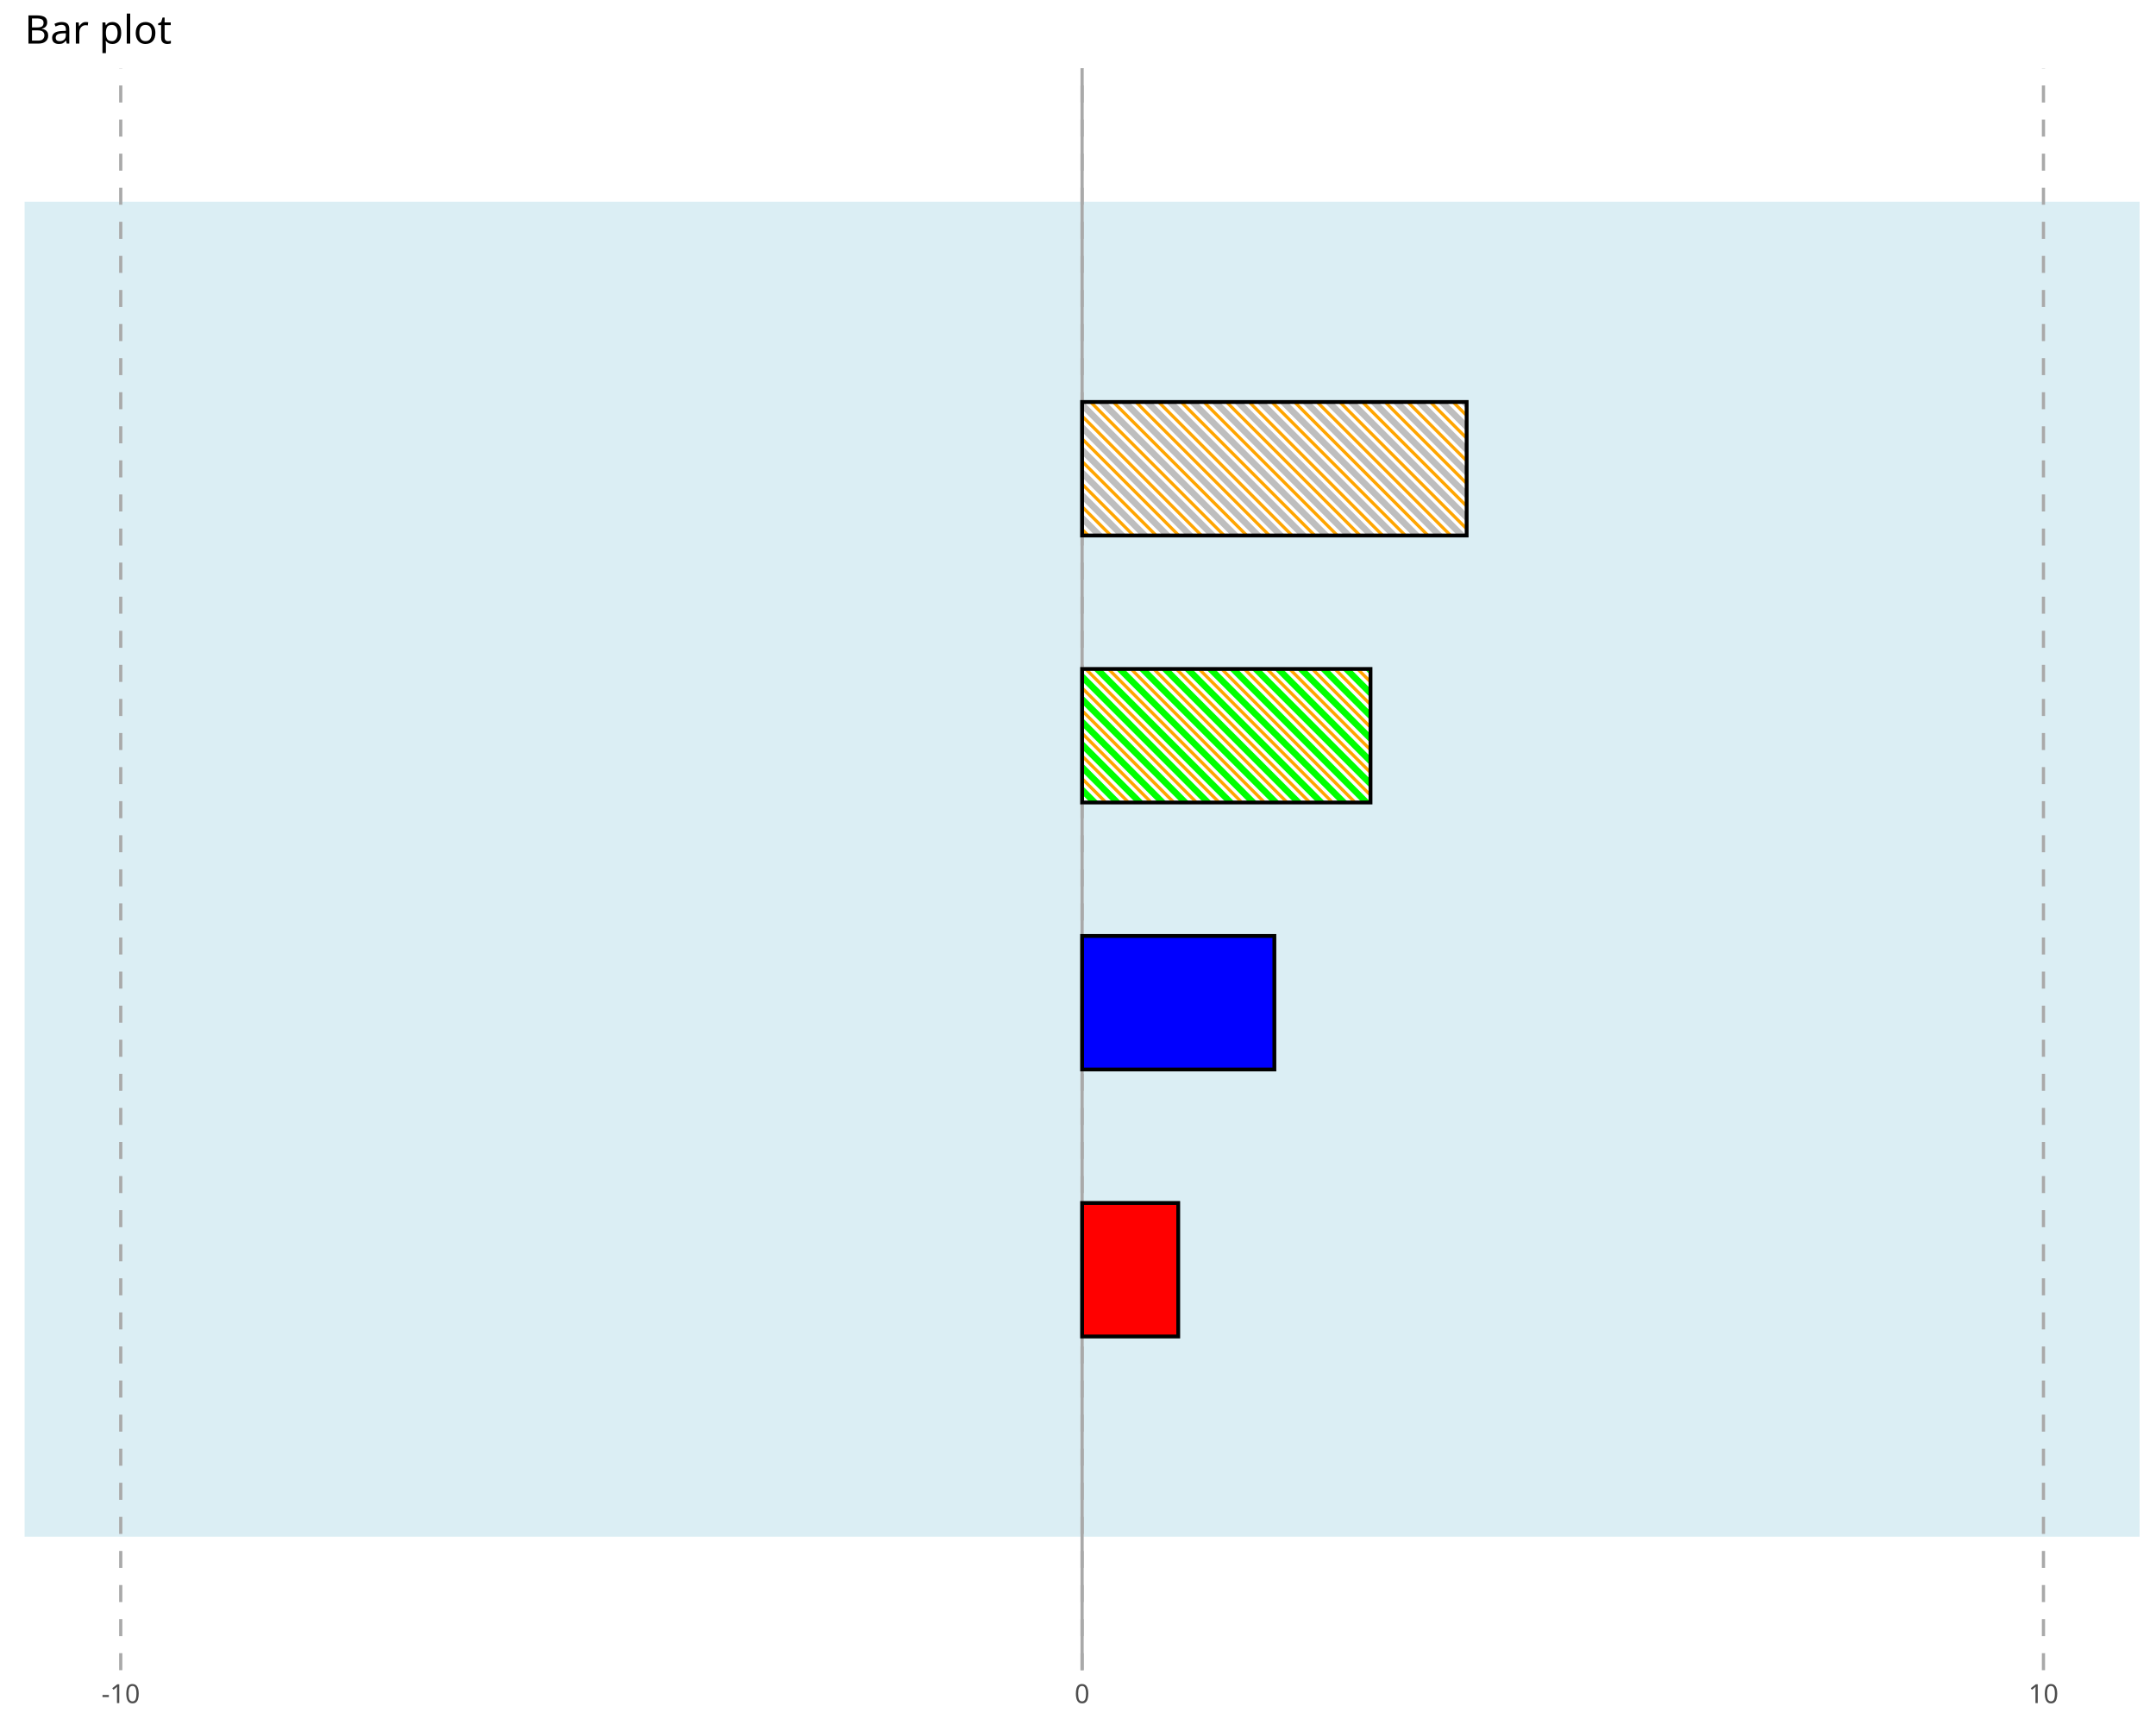
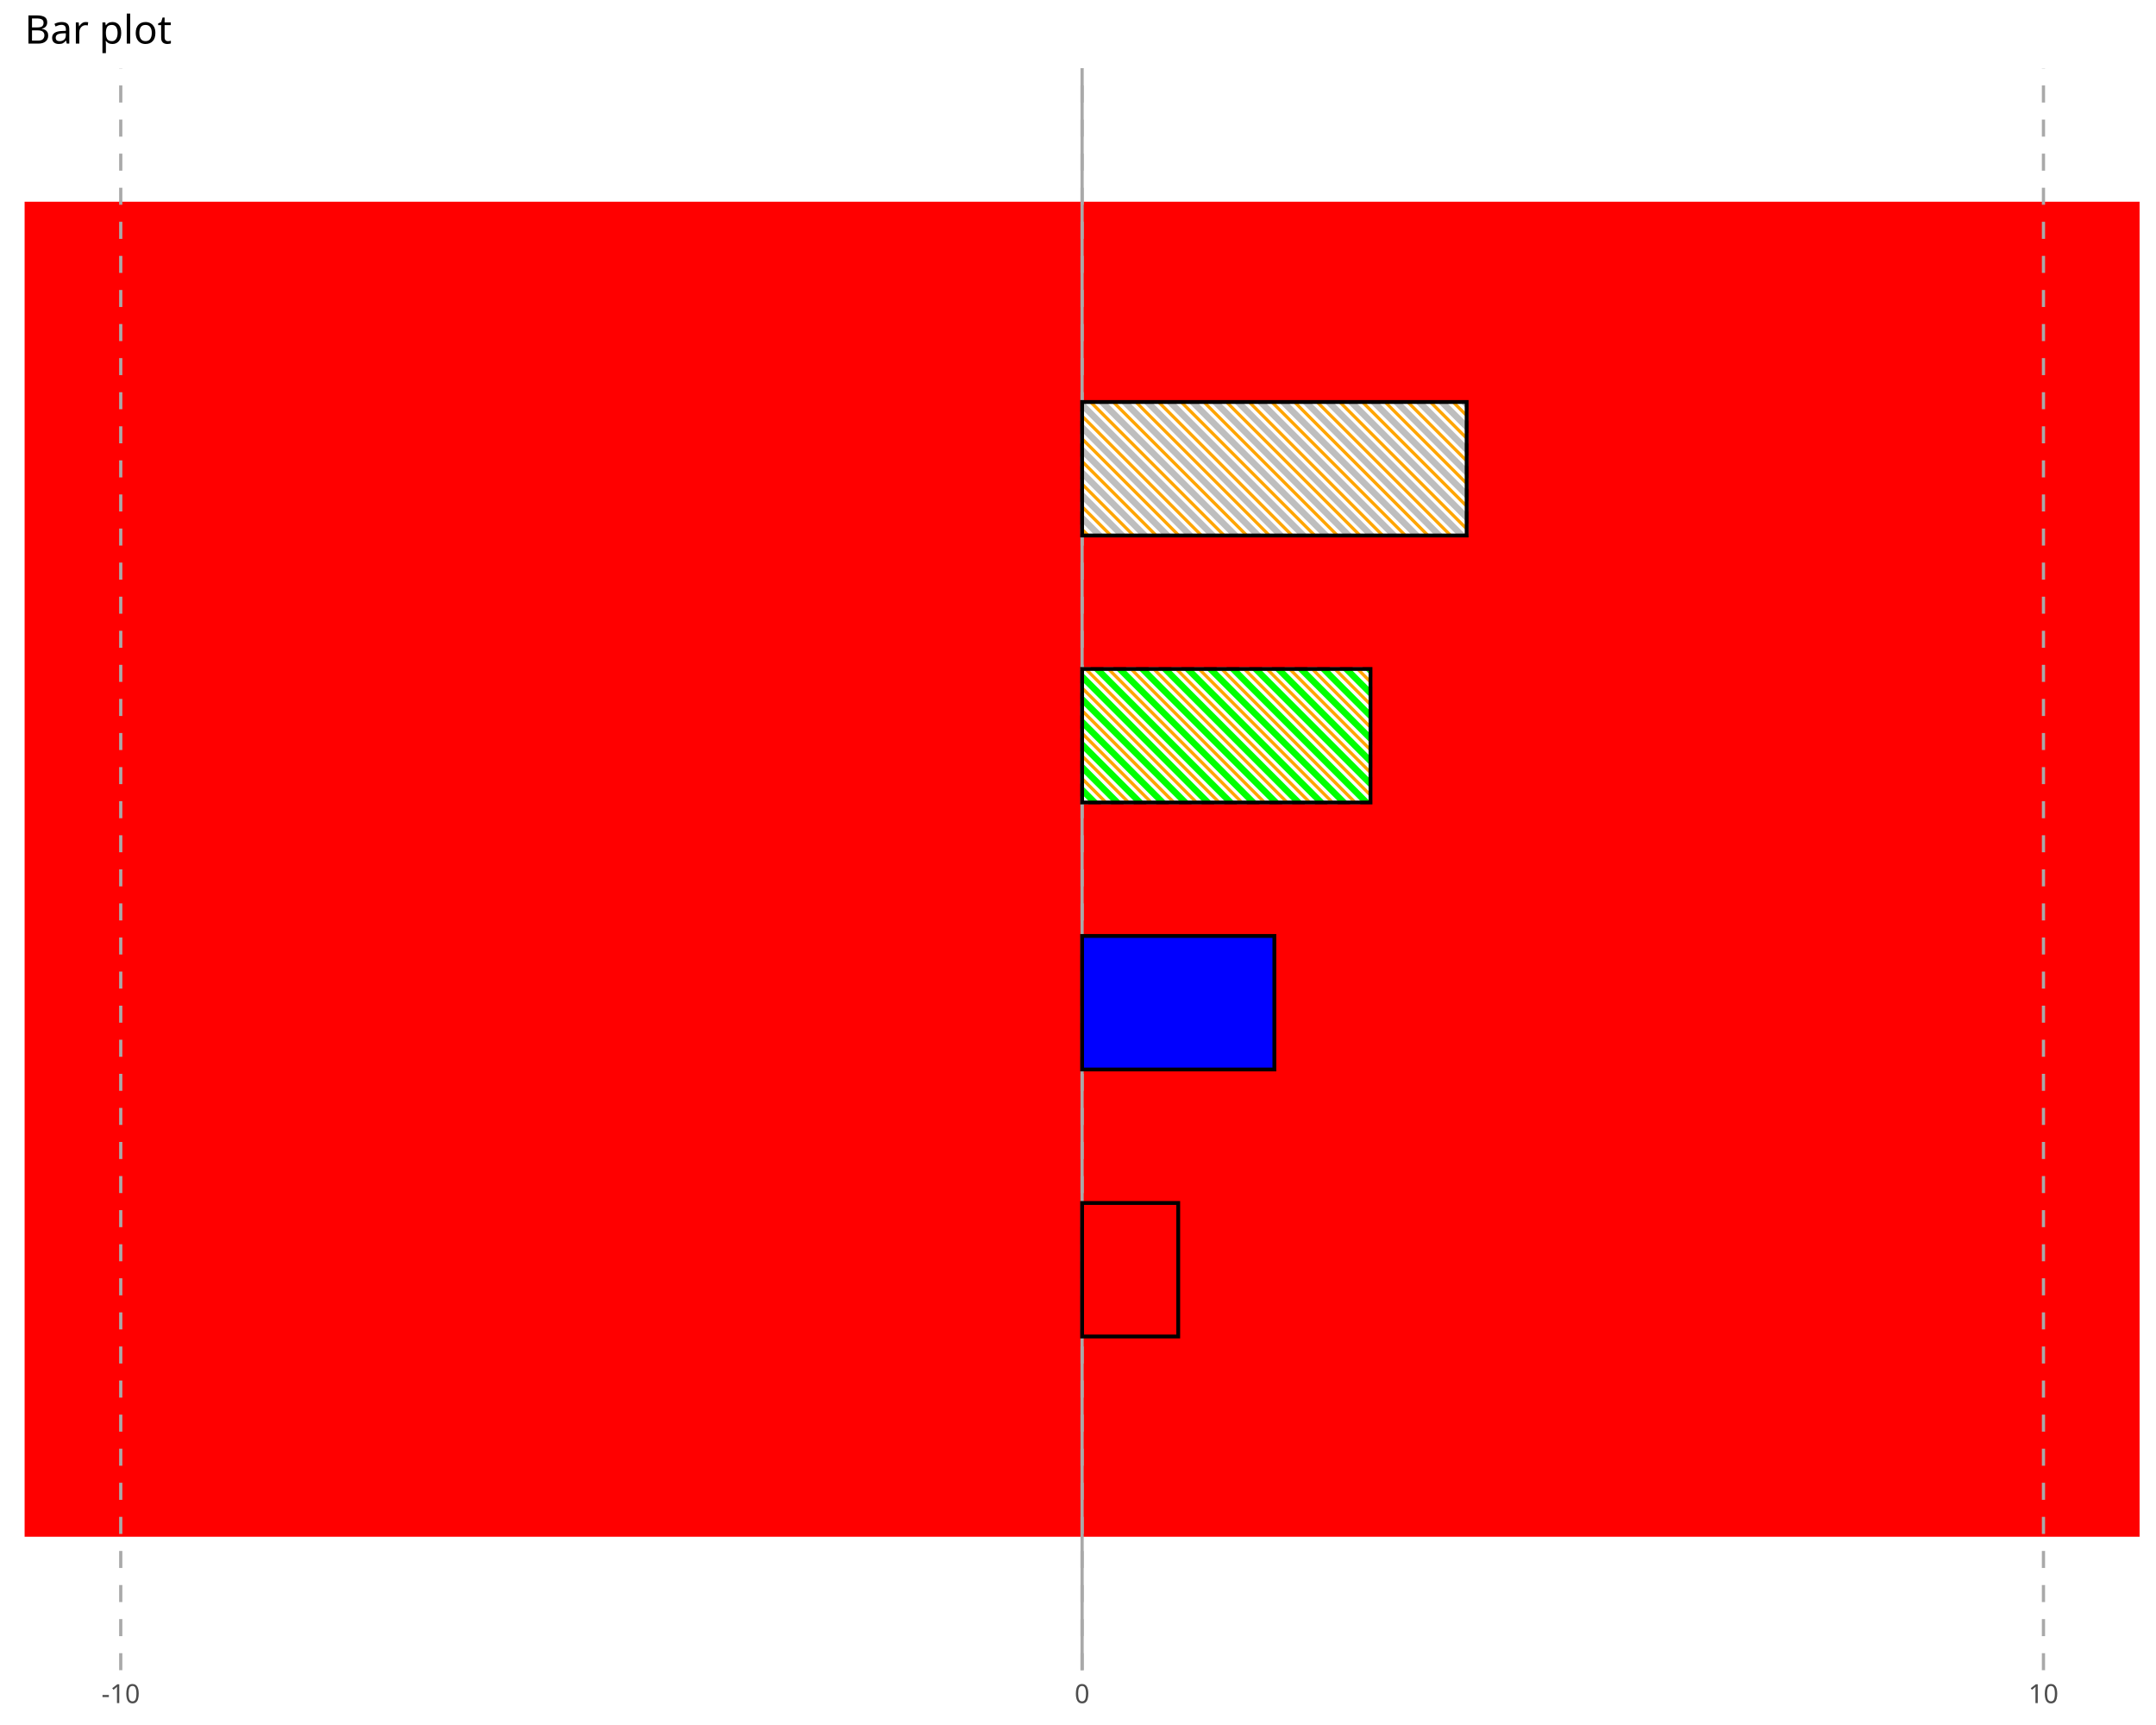
<svg xmlns="http://www.w3.org/2000/svg" class="svglite" data-engine-version="2.0" width="720.00pt" height="576.00pt" viewBox="0 0 720.00 576.00">
  <defs>
    <style type="text/css">
    .svglite line, .svglite polyline, .svglite polygon, .svglite path, .svglite rect, .svglite circle {
      fill: none;
      stroke: #000000;
      stroke-linecap: round;
      stroke-linejoin: round;
      stroke-miterlimit: 10.00;
    }
  </style>
  </defs>
  <rect width="100%" height="100%" style="stroke: none; fill: #FFFFFF;" />
  <defs>
    <clipPath id="cpMC4wMHw3MjAuMDB8MC4wMHw1NzYuMDA=">
      <rect x="0.00" y="0.00" width="720.00" height="576.00" />
    </clipPath>
  </defs>
  <g clip-path="url(#cpMC4wMHw3MjAuMDB8MC4wMHw1NzYuMDA=)">
</g>
  <defs>
    <clipPath id="cpOC4yMnw3MTQuNTJ8MjIuNzh8NTU3Ljcx">
      <rect x="8.22" y="22.78" width="706.30" height="534.92" />
    </clipPath>
  </defs>
  <g clip-path="url(#cpOC4yMnw3MTQuNTJ8MjIuNzh8NTU3Ljcx)">
-     <rect x="8.22" y="67.36" width="706.30" height="445.77" style="stroke-width: 1.07; stroke: none; stroke-dasharray: 2.85,2.85; stroke-linecap: butt; stroke-linejoin: miter; fill: #DBEEF4;" />
+     <rect x="8.22" y="67.36" width="706.30" height="445.77" style="stroke-width: 1.07; stroke: none; stroke-dasharray: 2.85,2.85; stroke-linecap: butt; stroke-linejoin: miter; fill: #FF0000;" />
    <line x1="40.32" y1="557.71" x2="40.32" y2="22.78" style="stroke-width: 1.07; stroke: #A9A9A9; stroke-dasharray: 5.69,5.69; stroke-linecap: butt;" />
    <line x1="361.37" y1="557.71" x2="361.37" y2="22.78" style="stroke-width: 1.07; stroke: #A9A9A9; stroke-dasharray: 5.69,5.69; stroke-linecap: butt;" />
    <line x1="682.42" y1="557.71" x2="682.42" y2="22.78" style="stroke-width: 1.07; stroke: #A9A9A9; stroke-dasharray: 5.69,5.69; stroke-linecap: butt;" />
    <line x1="361.37" y1="557.71" x2="361.37" y2="22.78" style="stroke-width: 1.07; stroke: #A9A9A9; stroke-linecap: butt;" />
    <rect x="361.37" y="401.69" width="32.10" height="44.58" style="stroke-width: 1.28; stroke: none; stroke-linecap: square; stroke-linejoin: miter; fill: #FF0000;" />
    <rect x="361.37" y="312.53" width="64.21" height="44.58" style="stroke-width: 1.28; stroke: none; stroke-linecap: square; stroke-linejoin: miter; fill: #0000FF;" />
    <rect x="361.37" y="223.38" width="96.31" height="44.58" style="stroke-width: 1.28; stroke: none; stroke-linecap: square; stroke-linejoin: miter; fill: #00FF00;" />
    <rect x="361.37" y="134.23" width="128.42" height="44.58" style="stroke-width: 1.28; stroke: none; stroke-linecap: square; stroke-linejoin: miter; fill: #BEBEBE;" />
    <polygon points="363.29,267.96 361.37,267.96 361.37,266.04 363.29,267.96 " style="stroke-width: 1.07; stroke: #FFFFFF; stroke-linecap: square; fill: #FFA500;" />
    <polygon points="370.85,267.96 367.83,267.96 361.37,261.50 361.37,258.47 370.85,267.96 " style="stroke-width: 1.07; stroke: #FFFFFF; stroke-linecap: square; fill: #FFA500;" />
    <polygon points="378.42,267.96 375.39,267.96 361.37,253.93 361.37,250.91 378.42,267.96 " style="stroke-width: 1.07; stroke: #FFFFFF; stroke-linecap: square; fill: #FFA500;" />
    <polygon points="385.98,267.96 382.96,267.96 361.37,246.37 361.37,243.34 385.98,267.96 " style="stroke-width: 1.07; stroke: #FFFFFF; stroke-linecap: square; fill: #FFA500;" />
    <polygon points="393.55,267.96 390.52,267.96 361.37,238.80 361.37,235.78 393.55,267.96 " style="stroke-width: 1.07; stroke: #FFFFFF; stroke-linecap: square; fill: #FFA500;" />
    <polygon points="401.11,267.96 398.09,267.96 361.37,231.24 361.37,228.21 401.11,267.96 " style="stroke-width: 1.07; stroke: #FFFFFF; stroke-linecap: square; fill: #FFA500;" />
    <polygon points="408.68,267.96 405.65,267.96 361.37,223.67 361.37,223.38 364.10,223.38 408.68,267.96 " style="stroke-width: 1.07; stroke: #FFFFFF; stroke-linecap: square; fill: #FFA500;" />
    <polygon points="416.24,267.96 413.22,267.96 368.64,223.38 371.67,223.38 416.24,267.96 " style="stroke-width: 1.07; stroke: #FFFFFF; stroke-linecap: square; fill: #FFA500;" />
    <polygon points="423.81,267.96 420.78,267.96 376.21,223.38 379.23,223.38 423.81,267.96 " style="stroke-width: 1.07; stroke: #FFFFFF; stroke-linecap: square; fill: #FFA500;" />
    <polygon points="431.37,267.96 428.35,267.96 383.77,223.38 386.80,223.38 431.37,267.96 " style="stroke-width: 1.07; stroke: #FFFFFF; stroke-linecap: square; fill: #FFA500;" />
    <polygon points="438.94,267.96 435.91,267.96 391.34,223.38 394.36,223.38 438.94,267.96 " style="stroke-width: 1.07; stroke: #FFFFFF; stroke-linecap: square; fill: #FFA500;" />
    <polygon points="446.50,267.96 443.48,267.96 398.90,223.38 401.93,223.38 446.50,267.96 " style="stroke-width: 1.07; stroke: #FFFFFF; stroke-linecap: square; fill: #FFA500;" />
    <polygon points="454.07,267.96 451.04,267.96 406.47,223.38 409.49,223.38 454.07,267.96 " style="stroke-width: 1.07; stroke: #FFFFFF; stroke-linecap: square; fill: #FFA500;" />
    <polygon points="457.68,264.01 457.68,267.03 414.03,223.38 417.06,223.38 457.68,264.01 " style="stroke-width: 1.07; stroke: #FFFFFF; stroke-linecap: square; fill: #FFA500;" />
    <polygon points="457.68,256.44 457.68,259.47 421.60,223.38 424.62,223.38 457.68,256.44 " style="stroke-width: 1.07; stroke: #FFFFFF; stroke-linecap: square; fill: #FFA500;" />
    <polygon points="457.68,248.88 457.68,251.90 429.16,223.38 432.19,223.38 457.68,248.88 " style="stroke-width: 1.07; stroke: #FFFFFF; stroke-linecap: square; fill: #FFA500;" />
    <polygon points="457.68,241.31 457.68,244.34 436.73,223.38 439.75,223.38 457.68,241.31 " style="stroke-width: 1.07; stroke: #FFFFFF; stroke-linecap: square; fill: #FFA500;" />
    <polygon points="457.68,233.75 457.68,236.77 444.29,223.38 447.32,223.38 457.68,233.75 " style="stroke-width: 1.07; stroke: #FFFFFF; stroke-linecap: square; fill: #FFA500;" />
    <polygon points="457.68,226.18 457.68,229.21 451.86,223.38 454.88,223.38 457.68,226.18 " style="stroke-width: 1.07; stroke: #FFFFFF; stroke-linecap: square; fill: #FFA500;" />
    <polygon points="364.91,178.80 361.89,178.80 361.37,178.28 361.37,175.26 364.91,178.80 " style="stroke-width: 1.07; stroke: #FFFFFF; stroke-linecap: square; fill: #FFA500;" />
    <polygon points="372.48,178.80 369.45,178.80 361.37,170.72 361.37,167.69 372.48,178.80 " style="stroke-width: 1.07; stroke: #FFFFFF; stroke-linecap: square; fill: #FFA500;" />
    <polygon points="380.04,178.80 377.02,178.80 361.37,163.15 361.37,160.13 380.04,178.80 " style="stroke-width: 1.07; stroke: #FFFFFF; stroke-linecap: square; fill: #FFA500;" />
    <polygon points="387.61,178.80 384.58,178.80 361.37,155.59 361.37,152.56 387.61,178.80 " style="stroke-width: 1.07; stroke: #FFFFFF; stroke-linecap: square; fill: #FFA500;" />
    <polygon points="395.17,178.80 392.15,178.80 361.37,148.02 361.37,145.00 395.17,178.80 " style="stroke-width: 1.07; stroke: #FFFFFF; stroke-linecap: square; fill: #FFA500;" />
    <polygon points="402.74,178.80 399.71,178.80 361.37,140.46 361.37,137.43 402.74,178.80 " style="stroke-width: 1.07; stroke: #FFFFFF; stroke-linecap: square; fill: #FFA500;" />
    <polygon points="410.30,178.80 407.28,178.80 362.70,134.23 365.73,134.23 410.30,178.80 " style="stroke-width: 1.07; stroke: #FFFFFF; stroke-linecap: square; fill: #FFA500;" />
    <polygon points="417.87,178.80 414.84,178.80 370.27,134.23 373.29,134.23 417.87,178.80 " style="stroke-width: 1.07; stroke: #FFFFFF; stroke-linecap: square; fill: #FFA500;" />
    <polygon points="425.43,178.80 422.41,178.80 377.83,134.23 380.86,134.23 425.43,178.80 " style="stroke-width: 1.07; stroke: #FFFFFF; stroke-linecap: square; fill: #FFA500;" />
    <polygon points="433.00,178.80 429.97,178.80 385.40,134.23 388.42,134.23 433.00,178.80 " style="stroke-width: 1.07; stroke: #FFFFFF; stroke-linecap: square; fill: #FFA500;" />
    <polygon points="440.56,178.80 437.54,178.80 392.96,134.23 395.99,134.23 440.56,178.80 " style="stroke-width: 1.07; stroke: #FFFFFF; stroke-linecap: square; fill: #FFA500;" />
    <polygon points="448.13,178.80 445.10,178.80 400.53,134.23 403.55,134.23 448.13,178.80 " style="stroke-width: 1.07; stroke: #FFFFFF; stroke-linecap: square; fill: #FFA500;" />
    <polygon points="455.69,178.80 452.67,178.80 408.09,134.23 411.12,134.23 455.69,178.80 " style="stroke-width: 1.07; stroke: #FFFFFF; stroke-linecap: square; fill: #FFA500;" />
    <polygon points="463.26,178.80 460.23,178.80 415.66,134.23 418.68,134.23 463.26,178.80 " style="stroke-width: 1.07; stroke: #FFFFFF; stroke-linecap: square; fill: #FFA500;" />
    <polygon points="470.82,178.80 467.80,178.80 423.22,134.23 426.25,134.23 470.82,178.80 " style="stroke-width: 1.07; stroke: #FFFFFF; stroke-linecap: square; fill: #FFA500;" />
    <polygon points="478.39,178.80 475.36,178.80 430.79,134.23 433.81,134.23 478.39,178.80 " style="stroke-width: 1.07; stroke: #FFFFFF; stroke-linecap: square; fill: #FFA500;" />
    <polygon points="485.95,178.80 482.93,178.80 438.35,134.23 441.38,134.23 485.95,178.80 " style="stroke-width: 1.07; stroke: #FFFFFF; stroke-linecap: square; fill: #FFA500;" />
    <polygon points="489.79,175.07 489.79,178.10 445.92,134.23 448.94,134.23 489.79,175.07 " style="stroke-width: 1.07; stroke: #FFFFFF; stroke-linecap: square; fill: #FFA500;" />
    <polygon points="489.79,167.51 489.79,170.53 453.48,134.23 456.51,134.23 489.79,167.51 " style="stroke-width: 1.07; stroke: #FFFFFF; stroke-linecap: square; fill: #FFA500;" />
    <polygon points="489.79,159.94 489.79,162.97 461.05,134.23 464.07,134.23 489.79,159.94 " style="stroke-width: 1.07; stroke: #FFFFFF; stroke-linecap: square; fill: #FFA500;" />
    <polygon points="489.79,152.38 489.79,155.40 468.61,134.23 471.64,134.23 489.79,152.38 " style="stroke-width: 1.07; stroke: #FFFFFF; stroke-linecap: square; fill: #FFA500;" />
    <polygon points="489.79,144.81 489.79,147.84 476.18,134.23 479.20,134.23 489.79,144.81 " style="stroke-width: 1.07; stroke: #FFFFFF; stroke-linecap: square; fill: #FFA500;" />
    <polygon points="489.79,137.25 489.79,140.27 483.74,134.23 486.77,134.23 489.79,137.25 " style="stroke-width: 1.07; stroke: #FFFFFF; stroke-linecap: square; fill: #FFA500;" />
    <rect x="361.37" y="401.69" width="32.10" height="44.58" style="stroke-width: 1.28; stroke-linecap: square; stroke-linejoin: miter;" />
    <rect x="361.37" y="312.53" width="64.21" height="44.58" style="stroke-width: 1.28; stroke-linecap: square; stroke-linejoin: miter;" />
    <rect x="361.37" y="223.38" width="96.31" height="44.58" style="stroke-width: 1.28; stroke-linecap: square; stroke-linejoin: miter;" />
    <rect x="361.37" y="134.23" width="128.42" height="44.58" style="stroke-width: 1.28; stroke-linecap: square; stroke-linejoin: miter;" />
  </g>
  <g clip-path="url(#cpMC4wMHw3MjAuMDB8MC4wMHw1NzYuMDA=)">
    <text x="40.32" y="568.69" text-anchor="middle" style="font-size: 8.80px; fill: #4D4D4D; font-family: sans;" textLength="12.72px" lengthAdjust="spacingAndGlyphs">-10</text>
    <text x="361.37" y="568.69" text-anchor="middle" style="font-size: 8.80px; fill: #4D4D4D; font-family: sans;" textLength="4.89px" lengthAdjust="spacingAndGlyphs">0</text>
    <text x="682.42" y="568.69" text-anchor="middle" style="font-size: 8.80px; fill: #4D4D4D; font-family: sans;" textLength="9.79px" lengthAdjust="spacingAndGlyphs">10</text>
    <text x="8.22" y="14.56" style="font-size: 13.20px; font-family: sans;" textLength="45.49px" lengthAdjust="spacingAndGlyphs">Bar plot</text>
  </g>
</svg>
